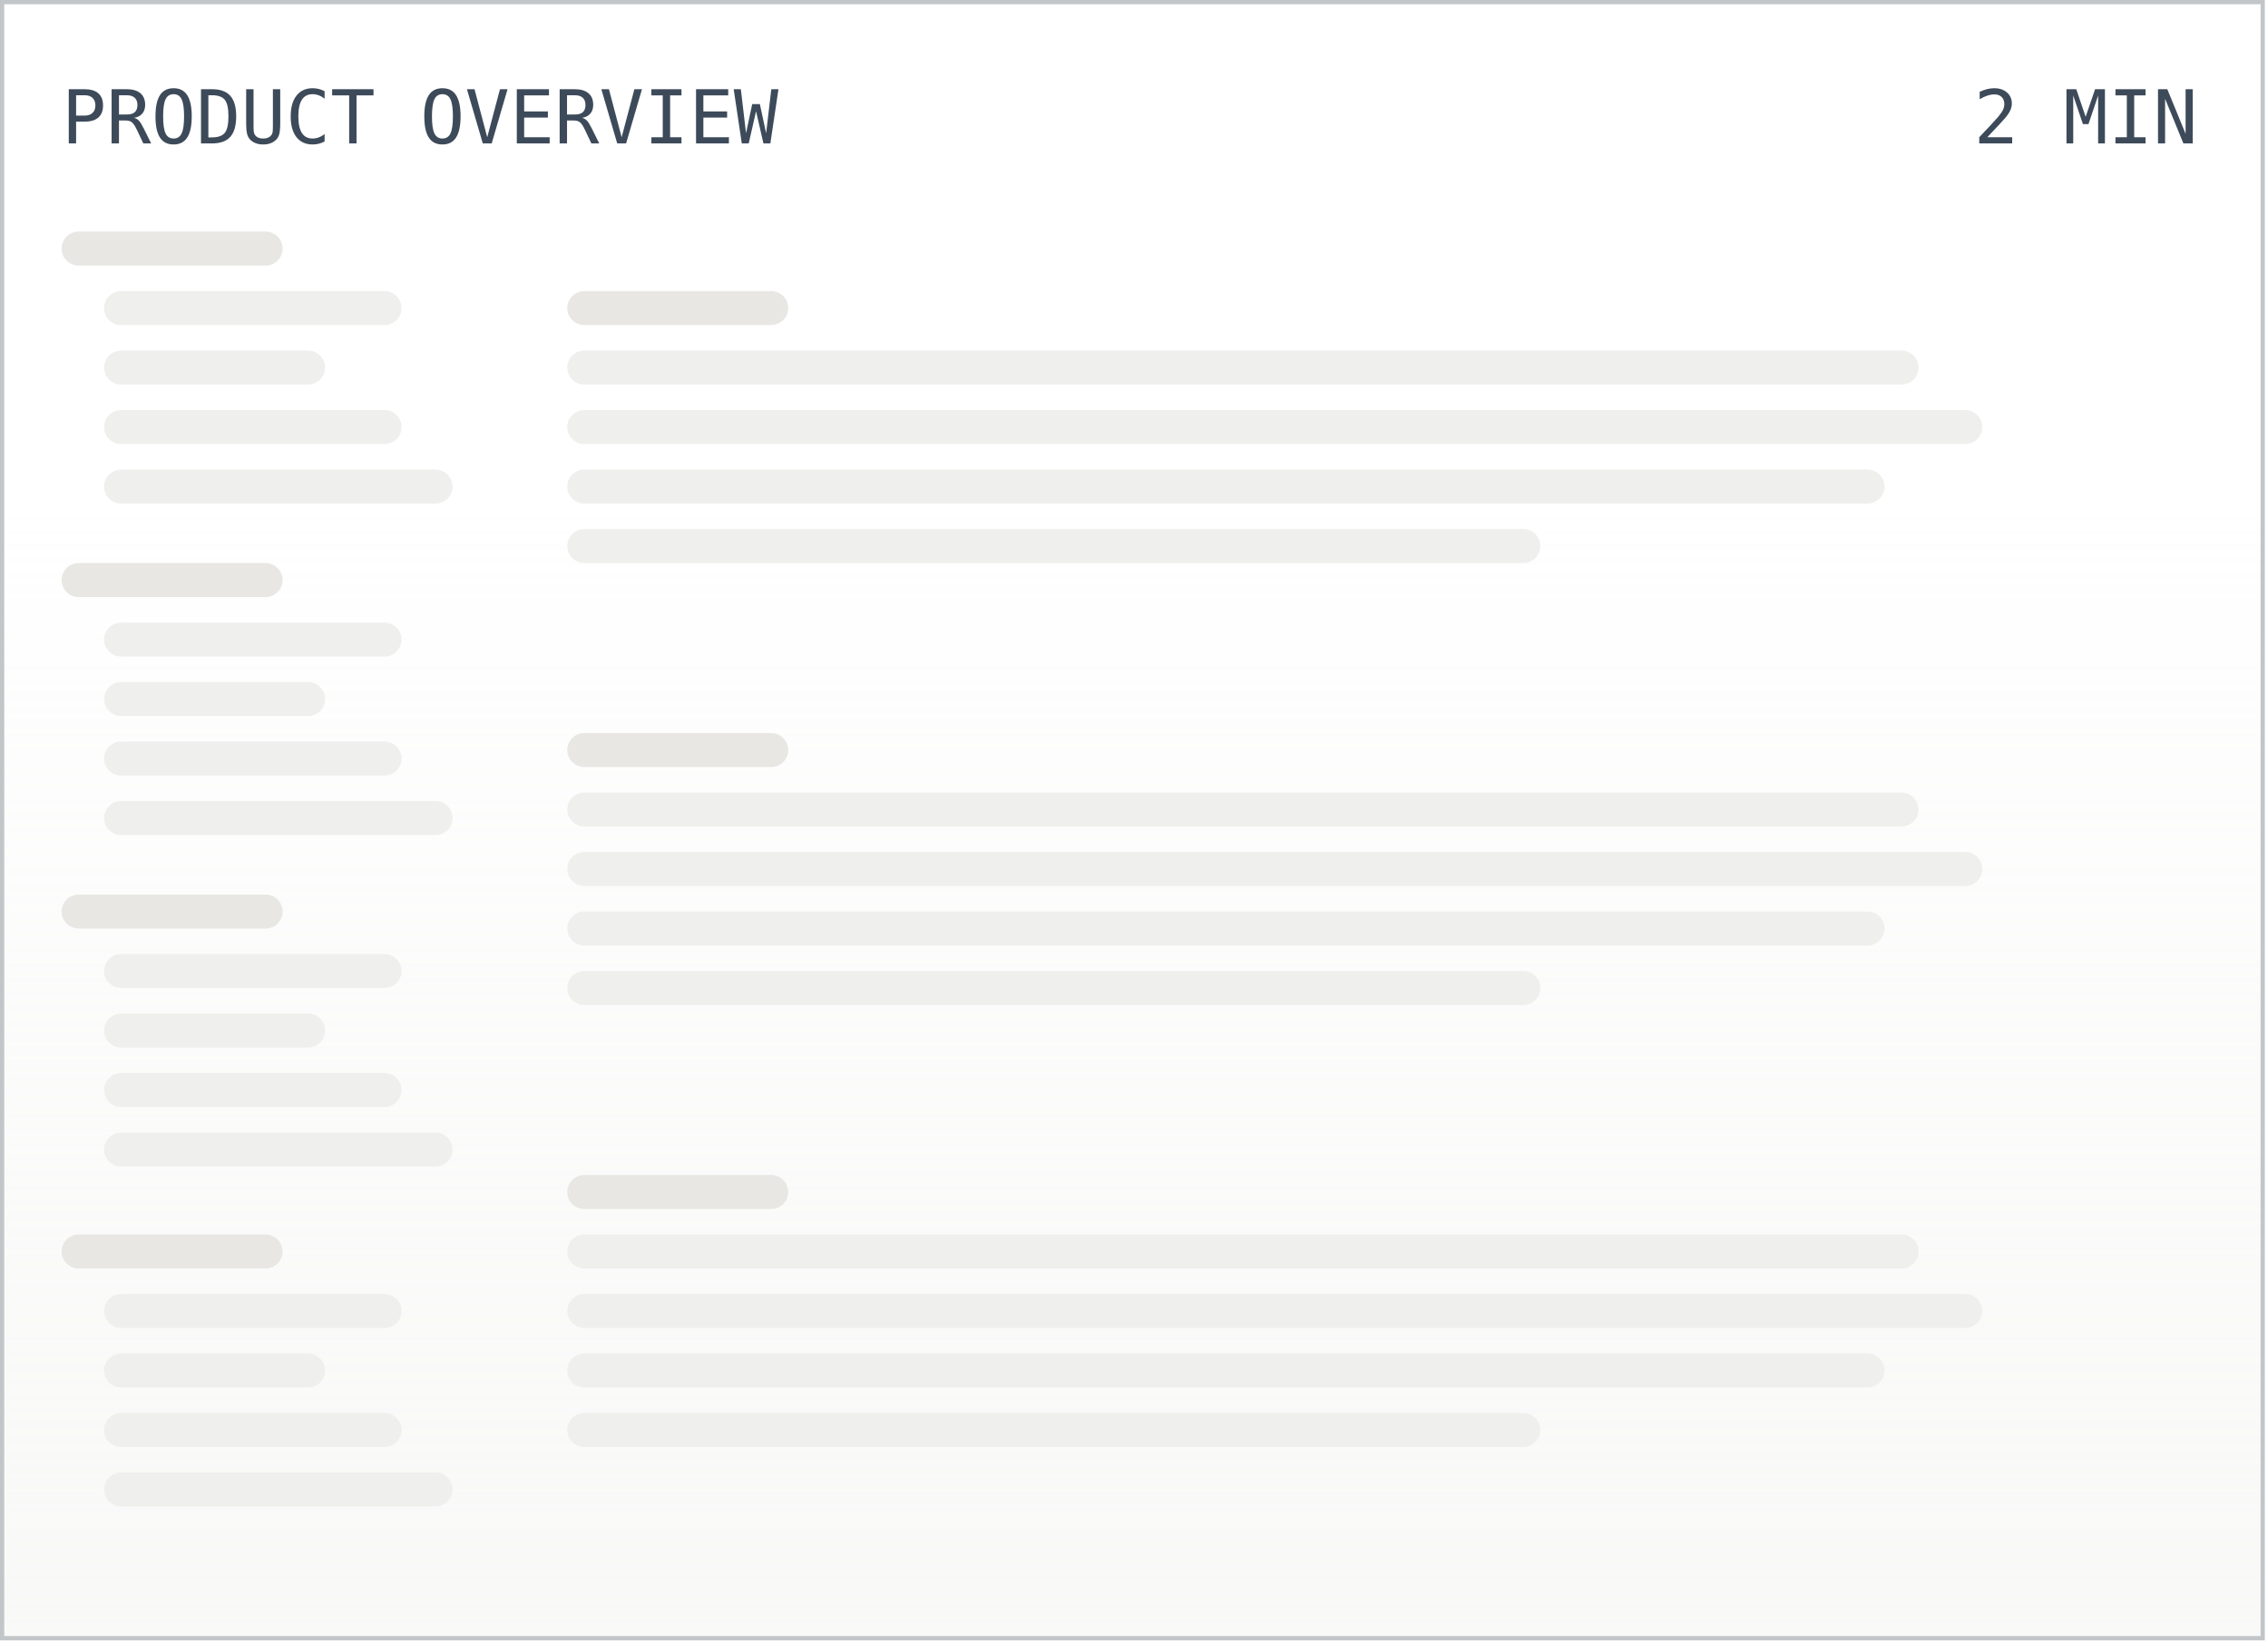
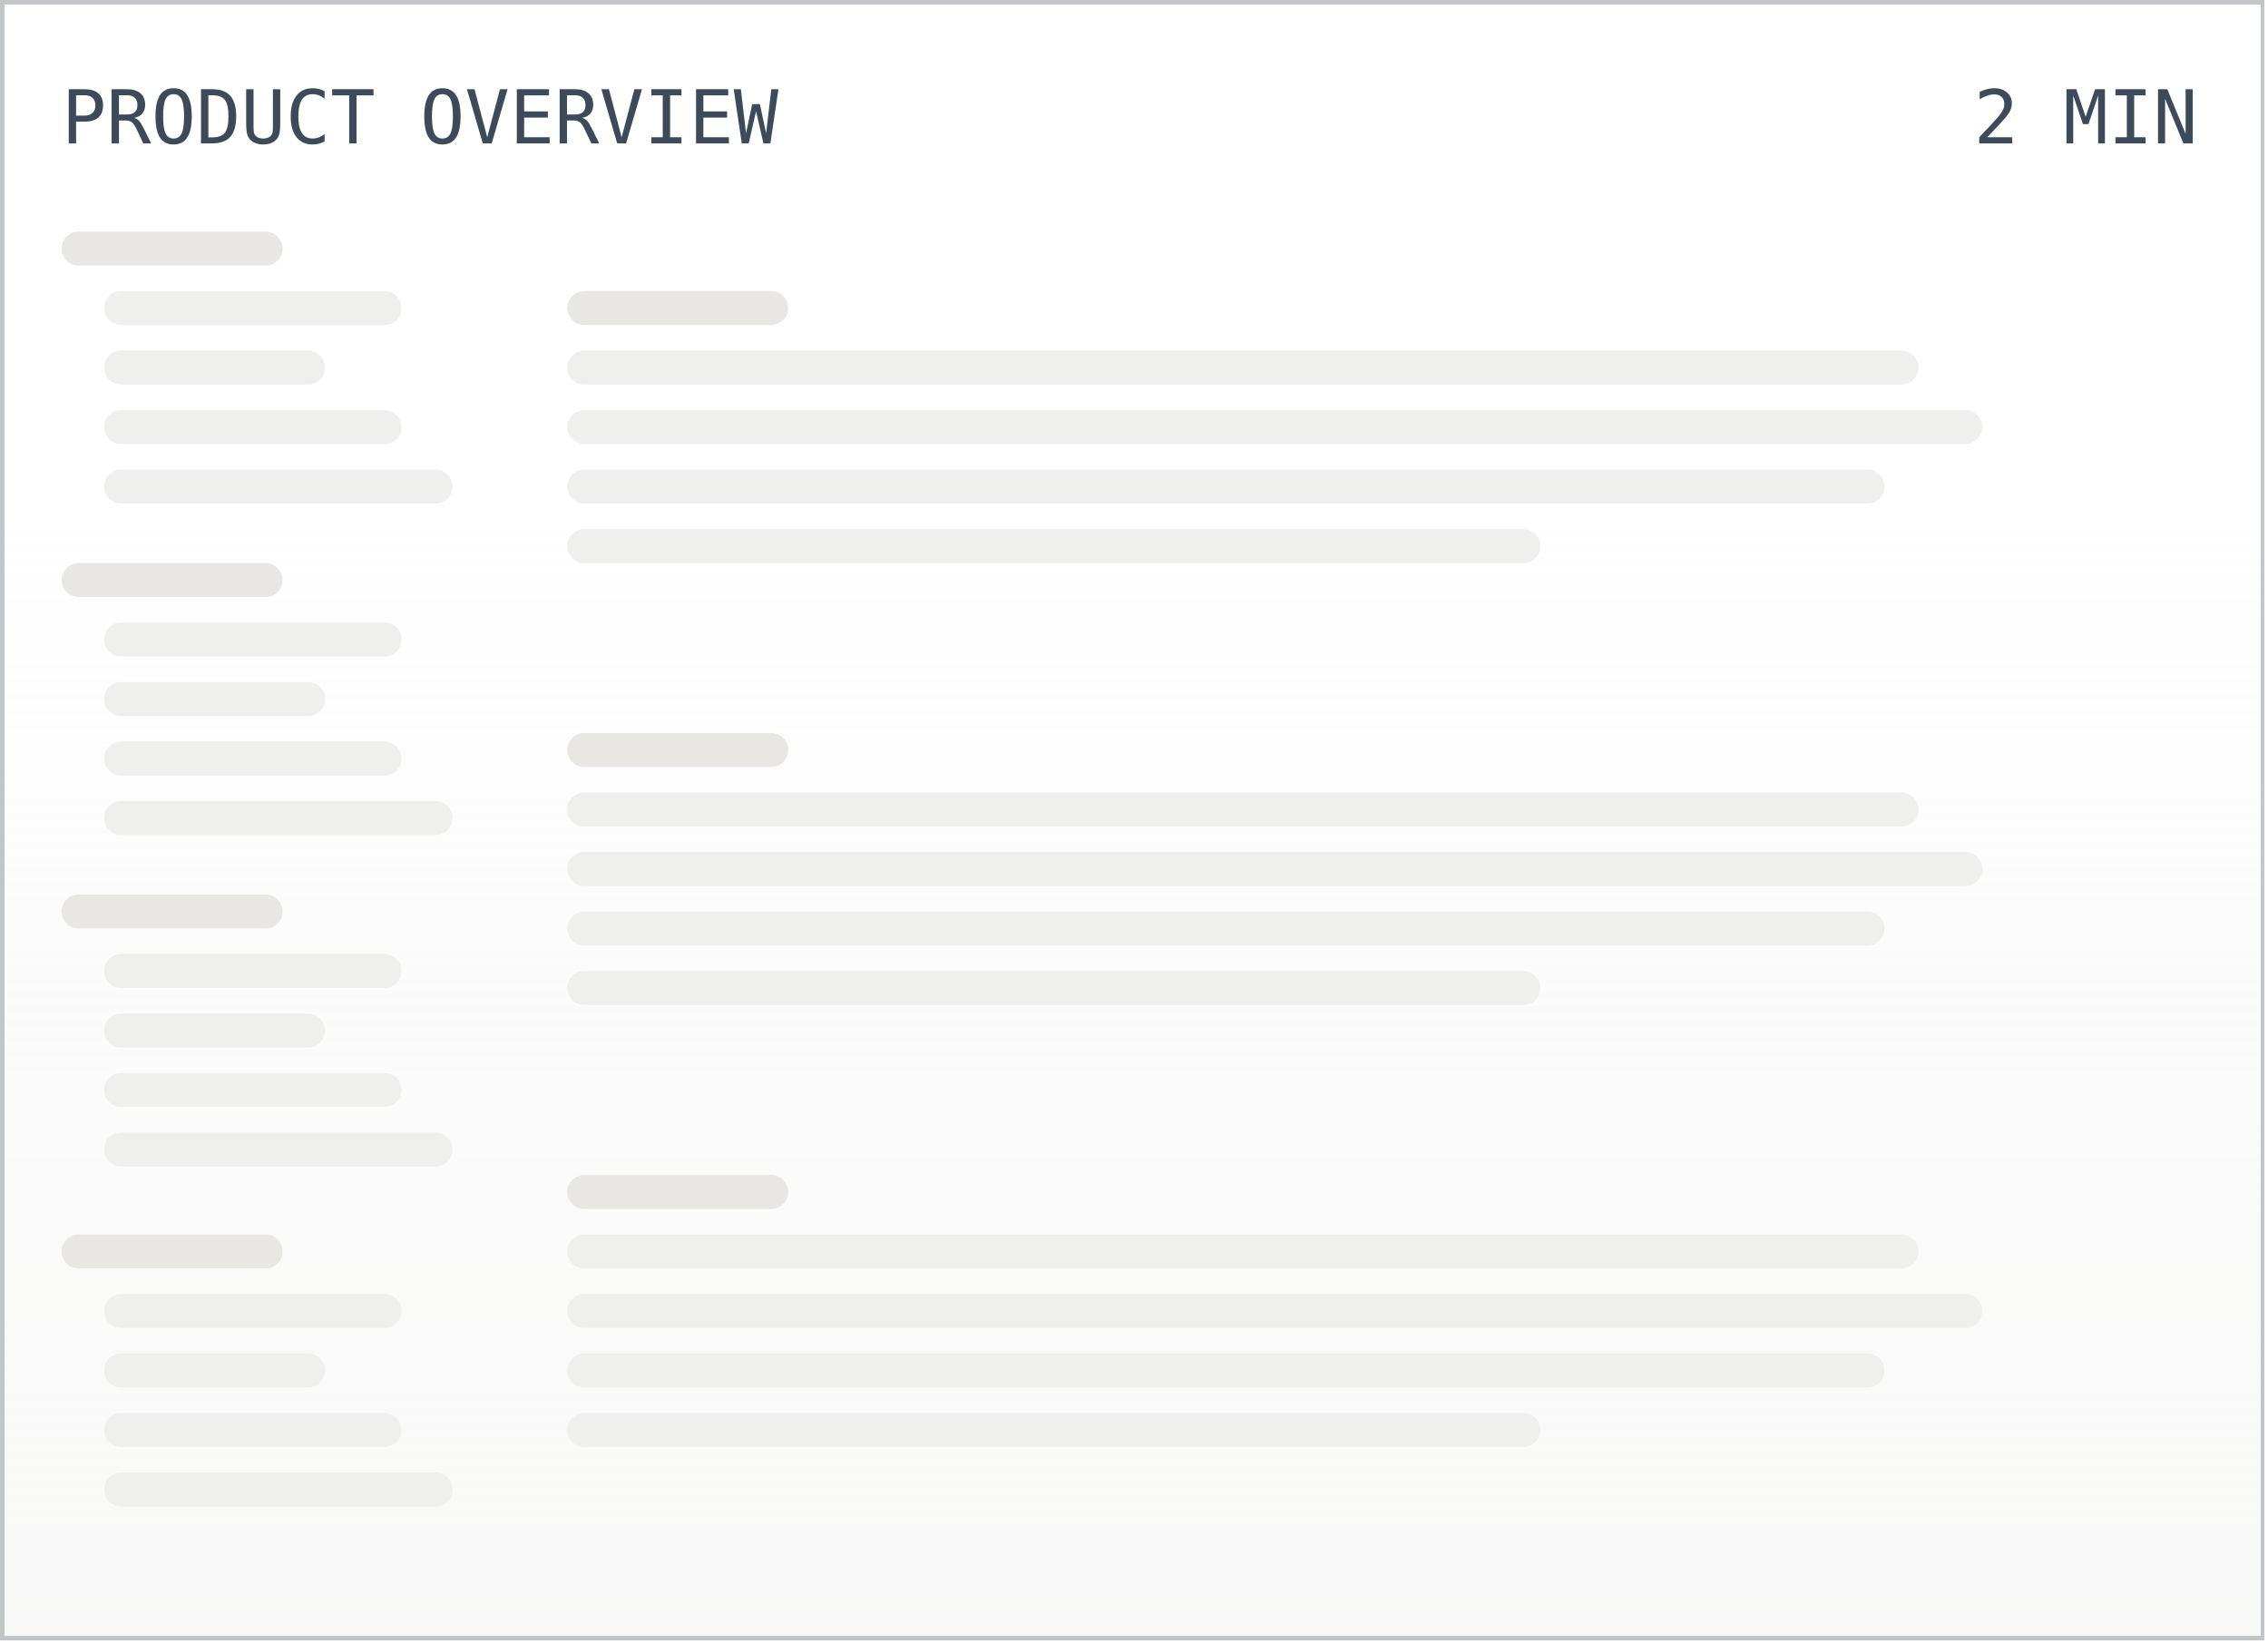
<svg xmlns="http://www.w3.org/2000/svg" width="305" height="221" viewBox="0 0 305 221" fill="none">
  <rect x="0.286" y="0.285" width="304" height="220" fill="url(#paint0_linear_15414_4149)" />
-   <rect x="0.286" y="0.285" width="304" height="220" stroke="#C3C6C9" stroke-width="0.571" />
+   <rect x="0.286" y="0.285" width="304" height="220" stroke="#C3C6C9" stroke-width="0.571" shape-rendering="crispEdges" />
  <rect x="8.286" y="31.141" width="29.714" height="4.571" rx="2.286" fill="#E8E7E4" />
  <rect x="76.286" y="39.141" width="29.714" height="4.571" rx="2.286" fill="#E8E7E4" />
  <rect x="76.286" y="98.57" width="29.714" height="4.571" rx="2.286" fill="#E8E7E4" />
  <rect x="8.286" y="75.715" width="29.714" height="4.571" rx="2.286" fill="#E8E7E4" />
  <rect x="8.286" y="120.285" width="29.714" height="4.571" rx="2.286" fill="#E8E7E4" />
  <rect x="14" y="39.141" width="40" height="4.571" rx="2.286" fill="#EFEFED" />
  <rect x="14" y="83.715" width="40" height="4.571" rx="2.286" fill="#EFEFED" />
  <rect x="14" y="128.285" width="40" height="4.571" rx="2.286" fill="#EFEFED" />
  <rect x="14" y="47.141" width="29.714" height="4.571" rx="2.286" fill="#EFEFED" />
  <rect x="14" y="91.715" width="29.714" height="4.571" rx="2.286" fill="#EFEFED" />
  <rect x="14" y="136.285" width="29.714" height="4.571" rx="2.286" fill="#EFEFED" />
  <rect x="14" y="55.141" width="40" height="4.571" rx="2.286" fill="#EFEFED" />
  <rect x="14" y="99.715" width="40" height="4.571" rx="2.286" fill="#EFEFED" />
  <rect x="14" y="144.285" width="40" height="4.571" rx="2.286" fill="#EFEFED" />
  <rect x="14" y="63.141" width="46.857" height="4.571" rx="2.286" fill="#EFEFED" />
  <rect x="76.286" y="47.141" width="181.714" height="4.571" rx="2.286" fill="#EFEFED" />
  <rect x="76.286" y="55.141" width="190.286" height="4.571" rx="2.286" fill="#EFEFED" />
  <rect x="76.286" y="63.141" width="177.143" height="4.571" rx="2.286" fill="#EFEFED" />
  <rect x="76.286" y="71.141" width="130.857" height="4.571" rx="2.286" fill="#EFEFED" />
  <rect x="76.286" y="106.57" width="181.714" height="4.571" rx="2.286" fill="#EFEFED" />
  <rect x="76.286" y="114.57" width="190.286" height="4.571" rx="2.286" fill="#EFEFED" />
  <rect x="76.286" y="122.57" width="177.143" height="4.571" rx="2.286" fill="#EFEFED" />
  <rect x="76.286" y="130.57" width="130.857" height="4.571" rx="2.286" fill="#EFEFED" />
  <rect x="76.286" y="158" width="29.714" height="4.571" rx="2.286" fill="#E8E7E4" />
  <rect x="76.286" y="166" width="181.714" height="4.571" rx="2.286" fill="#EFEFED" />
  <rect x="76.286" y="174" width="190.286" height="4.571" rx="2.286" fill="#EFEFED" />
  <rect x="76.286" y="182" width="177.143" height="4.571" rx="2.286" fill="#EFEFED" />
  <rect x="76.286" y="190" width="130.857" height="4.571" rx="2.286" fill="#EFEFED" />
  <rect x="14" y="107.715" width="46.857" height="4.571" rx="2.286" fill="#EFEFED" />
  <rect x="14" y="152.285" width="46.857" height="4.571" rx="2.286" fill="#EFEFED" />
  <rect x="8.286" y="166" width="29.714" height="4.571" rx="2.286" fill="#E8E7E4" />
  <rect x="14" y="174" width="40" height="4.571" rx="2.286" fill="#EFEFED" />
  <rect x="14" y="182" width="29.714" height="4.571" rx="2.286" fill="#EFEFED" />
  <rect x="14" y="190" width="40" height="4.571" rx="2.286" fill="#EFEFED" />
  <rect x="14" y="198" width="46.857" height="4.571" rx="2.286" fill="#EFEFED" />
  <path opacity="0.8" d="M10.234 12.806V15.545H11.377C11.832 15.545 12.187 15.425 12.441 15.184C12.698 14.943 12.827 14.606 12.827 14.173C12.827 13.74 12.7 13.405 12.446 13.167C12.192 12.926 11.835 12.806 11.377 12.806H10.234ZM9.248 11.995H11.377C12.19 11.995 12.807 12.181 13.227 12.552C13.647 12.92 13.857 13.46 13.857 14.173C13.857 14.892 13.647 15.436 13.227 15.804C12.81 16.172 12.194 16.355 11.377 16.355H10.234V19.285H9.248V11.995ZM18.022 15.843C18.276 15.908 18.492 16.032 18.671 16.214C18.85 16.393 19.073 16.753 19.34 17.293L20.331 19.285H19.272L18.403 17.444C18.152 16.92 17.926 16.583 17.724 16.434C17.526 16.281 17.265 16.204 16.943 16.204H16V19.285H15.009V11.995H17.041C17.841 11.995 18.455 12.176 18.881 12.537C19.308 12.898 19.521 13.421 19.521 14.104C19.521 14.586 19.389 14.98 19.125 15.286C18.865 15.589 18.497 15.774 18.022 15.843ZM16 12.806V15.394H17.08C17.552 15.394 17.903 15.288 18.134 15.076C18.365 14.865 18.481 14.541 18.481 14.104C18.481 13.685 18.357 13.364 18.11 13.143C17.866 12.918 17.509 12.806 17.041 12.806H16ZM24.755 15.648C24.755 14.576 24.645 13.812 24.423 13.352C24.205 12.894 23.846 12.664 23.344 12.664C22.846 12.664 22.486 12.894 22.265 13.352C22.047 13.812 21.938 14.576 21.938 15.648C21.938 16.715 22.047 17.479 22.265 17.938C22.486 18.396 22.846 18.626 23.344 18.626C23.846 18.626 24.205 18.398 24.423 17.942C24.645 17.483 24.755 16.718 24.755 15.648ZM25.786 15.648C25.786 16.917 25.584 17.864 25.18 18.489C24.78 19.114 24.168 19.427 23.344 19.427C22.521 19.427 21.909 19.116 21.508 18.494C21.108 17.872 20.908 16.924 20.908 15.648C20.908 14.375 21.108 13.426 21.508 12.801C21.912 12.176 22.524 11.863 23.344 11.863C24.168 11.863 24.78 12.176 25.18 12.801C25.584 13.426 25.786 14.375 25.786 15.648ZM28.491 18.475C29.321 18.475 29.9 18.271 30.229 17.864C30.558 17.454 30.722 16.715 30.722 15.648C30.722 14.57 30.558 13.828 30.229 13.421C29.904 13.011 29.324 12.806 28.491 12.806H28.022V18.475H28.491ZM28.51 11.995C29.623 11.995 30.444 12.291 30.971 12.884C31.498 13.476 31.762 14.398 31.762 15.648C31.762 16.891 31.498 17.809 30.971 18.401C30.444 18.991 29.623 19.285 28.51 19.285H27.031V11.995H28.51ZM33.105 16.487V11.995H34.096V16.936C34.096 17.291 34.106 17.545 34.126 17.698C34.145 17.848 34.179 17.963 34.228 18.045C34.332 18.237 34.482 18.382 34.677 18.48C34.876 18.577 35.115 18.626 35.395 18.626C35.678 18.626 35.917 18.577 36.113 18.48C36.308 18.382 36.459 18.237 36.567 18.045C36.616 17.963 36.65 17.848 36.669 17.698C36.689 17.549 36.699 17.298 36.699 16.946V11.995H37.685V16.487C37.685 17.233 37.638 17.763 37.544 18.079C37.452 18.392 37.293 18.65 37.065 18.855C36.85 19.047 36.604 19.191 36.328 19.285C36.051 19.38 35.74 19.427 35.395 19.427C35.053 19.427 34.744 19.38 34.467 19.285C34.191 19.191 33.943 19.047 33.725 18.855C33.501 18.654 33.341 18.393 33.247 18.074C33.152 17.752 33.105 17.223 33.105 16.487ZM43.652 19.026C43.401 19.16 43.144 19.259 42.88 19.324C42.617 19.393 42.337 19.427 42.041 19.427C41.106 19.427 40.38 19.096 39.863 18.436C39.349 17.775 39.091 16.845 39.091 15.648C39.091 14.456 39.35 13.528 39.868 12.864C40.389 12.197 41.113 11.863 42.041 11.863C42.337 11.863 42.617 11.898 42.88 11.966C43.144 12.031 43.401 12.13 43.652 12.264V13.274C43.411 13.076 43.152 12.925 42.876 12.82C42.599 12.716 42.321 12.664 42.041 12.664C41.399 12.664 40.919 12.912 40.6 13.406C40.281 13.901 40.122 14.648 40.122 15.648C40.122 16.644 40.281 17.389 40.6 17.884C40.919 18.379 41.399 18.626 42.041 18.626C42.327 18.626 42.607 18.574 42.88 18.47C43.157 18.366 43.414 18.214 43.652 18.016V19.026ZM44.667 11.995H50.229V12.825H47.949V19.285H46.958V12.825H44.667V11.995ZM60.908 15.648C60.908 14.576 60.797 13.812 60.576 13.352C60.358 12.894 59.998 12.664 59.497 12.664C58.998 12.664 58.639 12.894 58.417 13.352C58.199 13.812 58.09 14.576 58.09 15.648C58.09 16.715 58.199 17.479 58.417 17.938C58.639 18.396 58.998 18.626 59.497 18.626C59.998 18.626 60.358 18.398 60.576 17.942C60.797 17.483 60.908 16.718 60.908 15.648ZM61.938 15.648C61.938 16.917 61.736 17.864 61.333 18.489C60.932 19.114 60.32 19.427 59.497 19.427C58.673 19.427 58.061 19.116 57.661 18.494C57.26 17.872 57.06 16.924 57.06 15.648C57.06 14.375 57.26 13.426 57.661 12.801C58.064 12.176 58.676 11.863 59.497 11.863C60.32 11.863 60.932 12.176 61.333 12.801C61.736 13.426 61.938 14.375 61.938 15.648ZM65.522 18.455L67.236 11.995H68.256L66.123 19.285H64.926L62.792 11.995H63.813L65.522 18.455ZM69.501 11.995H73.828V12.825H70.488V14.983H73.681V15.813H70.488V18.455H73.92V19.285H69.501V11.995ZM78.276 15.843C78.53 15.908 78.746 16.032 78.925 16.214C79.104 16.393 79.327 16.753 79.594 17.293L80.585 19.285H79.526L78.657 17.444C78.406 16.92 78.18 16.583 77.978 16.434C77.779 16.281 77.519 16.204 77.197 16.204H76.254V19.285H75.263V11.995H77.294C78.095 11.995 78.709 12.176 79.135 12.537C79.562 12.898 79.775 13.421 79.775 14.104C79.775 14.586 79.643 14.98 79.379 15.286C79.119 15.589 78.751 15.774 78.276 15.843ZM76.254 12.806V15.394H77.334C77.805 15.394 78.157 15.288 78.388 15.076C78.619 14.865 78.735 14.541 78.735 14.104C78.735 13.685 78.611 13.364 78.364 13.143C78.12 12.918 77.763 12.806 77.294 12.806H76.254ZM83.598 18.455L85.312 11.995H86.332L84.199 19.285H83.002L80.869 11.995H81.889L83.598 18.455ZM87.597 11.995H91.645V12.825H90.117V18.455H91.645V19.285H87.597V18.455H89.126V12.825H87.597V11.995ZM93.603 11.995H97.929V12.825H94.589V14.983H97.783V15.813H94.589V18.455H98.022V19.285H93.603V11.995ZM98.666 11.995H99.628L100.327 17.913L101.157 13.997H102.187L103.027 17.923L103.725 11.995H104.687L103.598 19.285H102.666L101.674 14.954L100.688 19.285H99.755L98.666 11.995Z" fill="#0C1D31" />
  <path opacity="0.8" d="M267.25 18.455H270.599V19.285H266.171V18.455C266.779 17.814 267.312 17.247 267.767 16.756C268.223 16.264 268.537 15.918 268.71 15.716C269.035 15.319 269.255 14.998 269.369 14.754C269.483 14.507 269.54 14.254 269.54 13.997C269.54 13.59 269.419 13.271 269.178 13.04C268.941 12.809 268.614 12.693 268.197 12.693C267.901 12.693 267.59 12.747 267.264 12.854C266.939 12.962 266.594 13.125 266.229 13.343V12.347C266.565 12.187 266.893 12.067 267.216 11.985C267.541 11.904 267.862 11.863 268.177 11.863C268.89 11.863 269.463 12.054 269.896 12.435C270.332 12.812 270.551 13.309 270.551 13.924C270.551 14.236 270.477 14.549 270.331 14.861C270.188 15.174 269.953 15.519 269.628 15.896C269.445 16.108 269.18 16.401 268.832 16.775C268.487 17.15 267.959 17.71 267.25 18.455ZM277.899 11.995H279.218L280.477 15.706L281.747 11.995H283.07V19.285H282.157V12.845L280.858 16.688H280.111L278.807 12.845V19.285H277.899V11.995ZM284.486 11.995H288.534V12.825H287.006V18.455H288.534V19.285H284.486V18.455H286.014V12.825H284.486V11.995ZM290.209 11.995H291.459L293.92 17.996V11.995H294.872V19.285H293.622L291.161 13.284V19.285H290.209V11.995Z" fill="#0C1D31" />
  <defs>
    <linearGradient id="paint0_linear_15414_4149" x1="152.286" y1="0.285" x2="152.286" y2="220.285" gradientUnits="userSpaceOnUse">
      <stop offset="0.303" stop-color="white" />
      <stop offset="1" stop-color="#F6F6F5" stop-opacity="0.7" />
    </linearGradient>
  </defs>
</svg>
